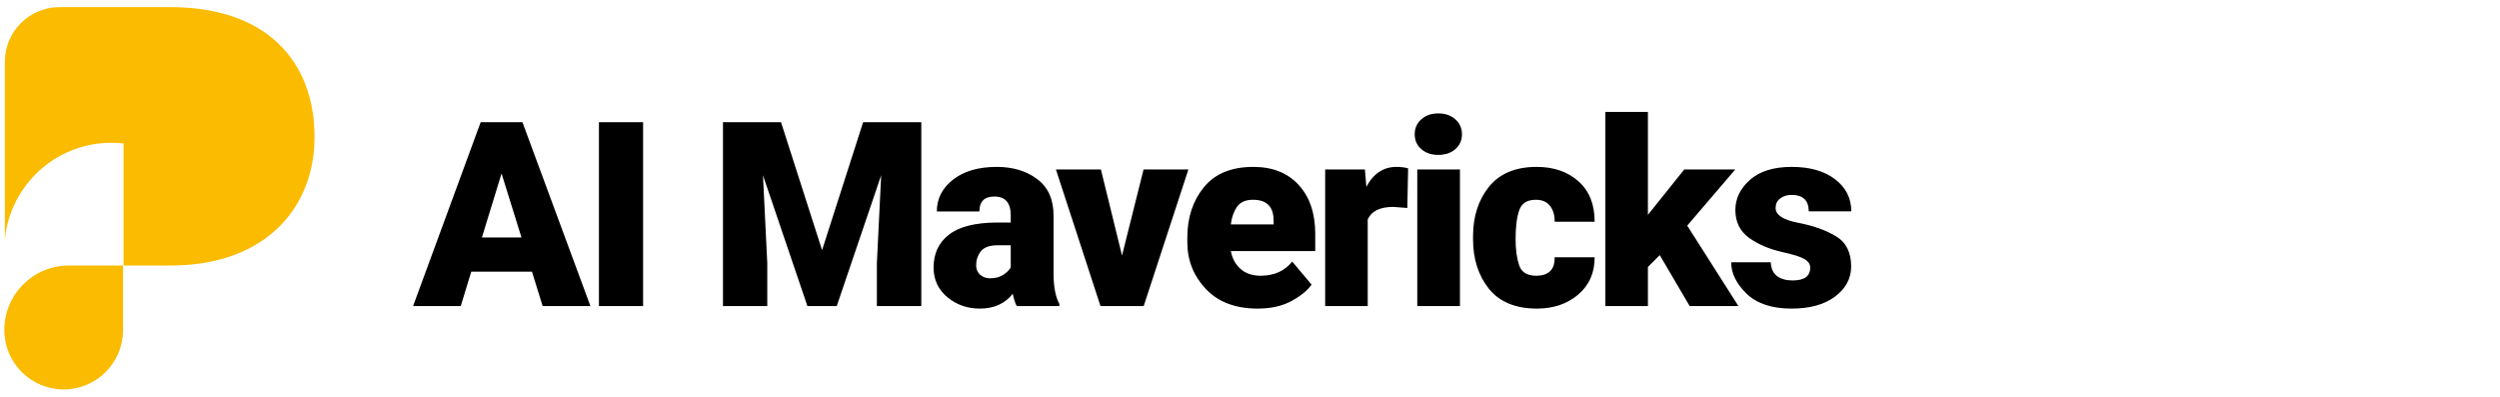
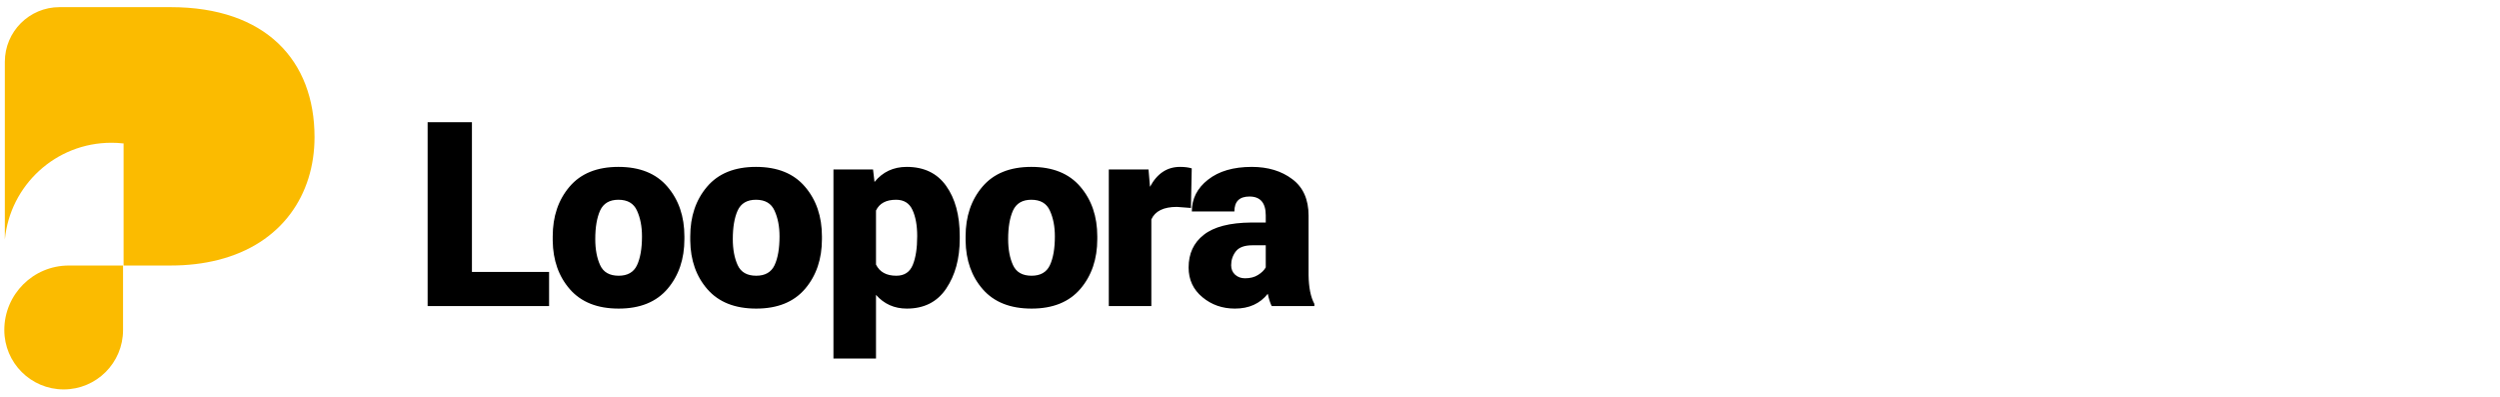
<svg xmlns="http://www.w3.org/2000/svg" width="290" height="46" viewBox="0 0 290 46" fill="none">
  <path d="M7.389 45.172C3.584 45.172 0.5 42.087 0.5 38.282C0.5 34.15 3.85 30.801 7.982 30.801H14.279V38.282C14.279 42.087 11.194 45.172 7.389 45.172Z" fill="#FBBB00" />
  <path d="M36.5 15.906C36.5 22.562 32.718 28.298 25.288 30.157C23.636 30.576 21.806 30.8 19.8 30.8H14.342V16.637H14.301C14.301 16.637 14.295 16.637 14.289 16.637C13.84 16.584 13.386 16.561 12.925 16.561C6.464 16.561 1.159 21.494 0.562 27.791V7.17C0.562 3.667 3.402 0.829 6.904 0.829H19.8C30.846 0.829 36.5 7.03 36.5 15.906Z" fill="#FBBB00" />
-   <text x="48" y="35.5" fill="black" font-family="system-ui, -apple-system, 'Segoe UI', Roboto, 'Helvetica Neue', Arial, sans-serif" font-size="30px" font-weight="800" letter-spacing="-0.03em">AI Mavericks</text>
+   <text x="48" y="35.5" fill="black" font-family="system-ui, -apple-system, 'Segoe UI', Roboto, 'Helvetica Neue', Arial, sans-serif" font-size="30px" font-weight="800" letter-spacing="-0.03em">Loopora</text>
</svg>
